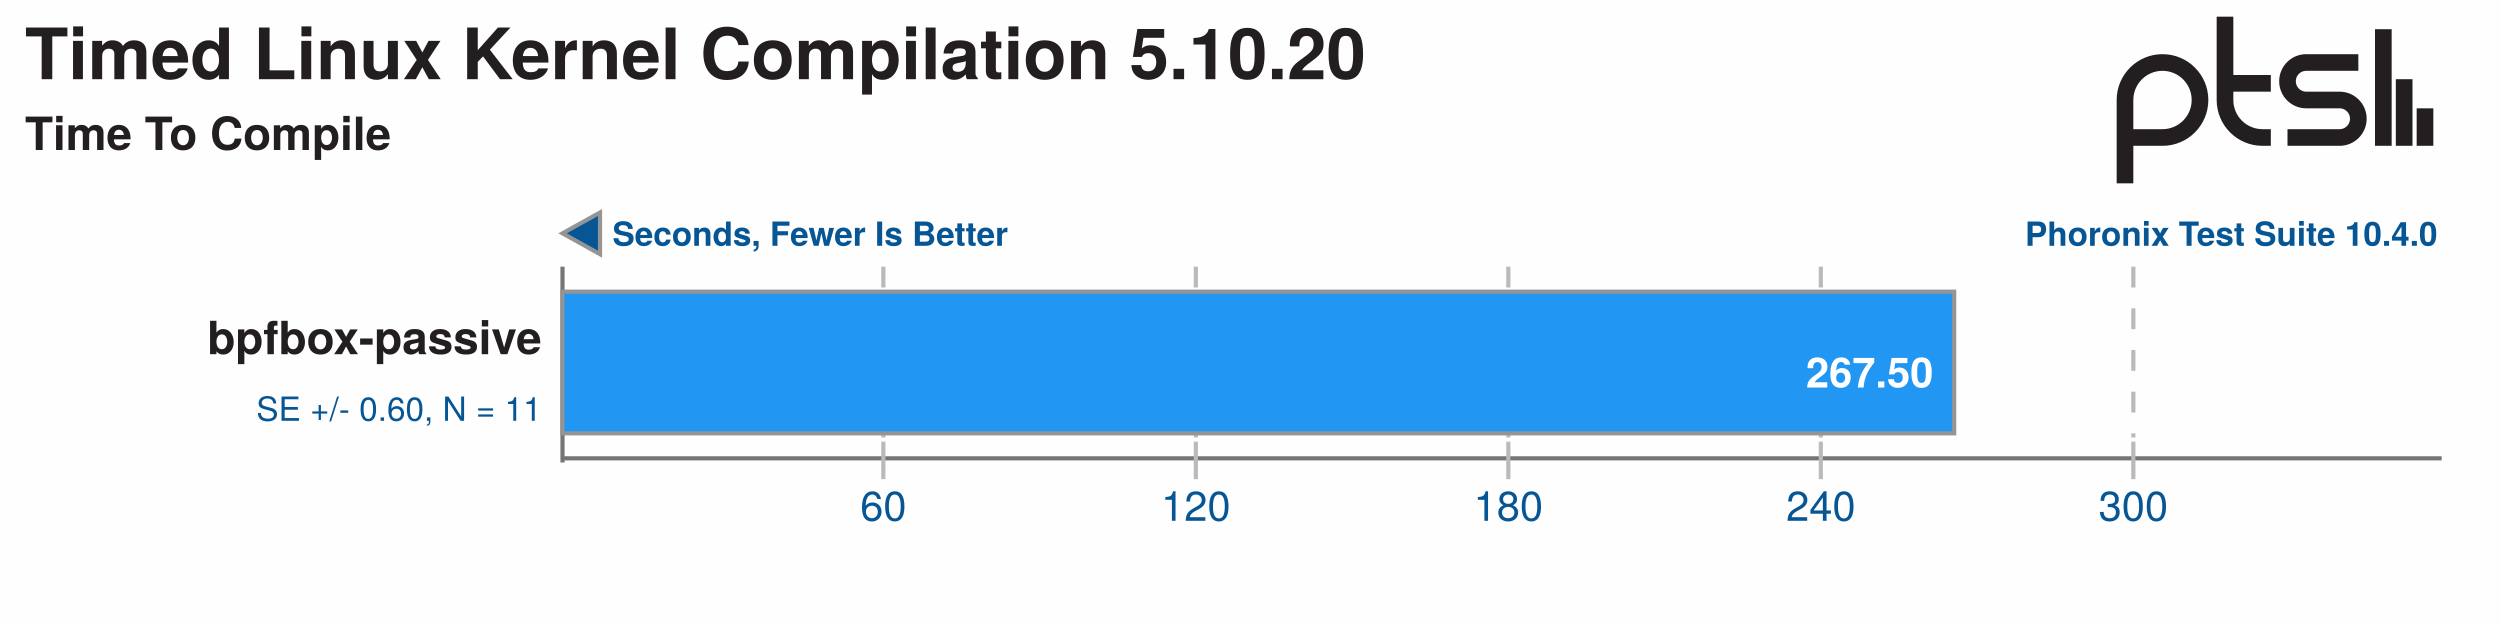
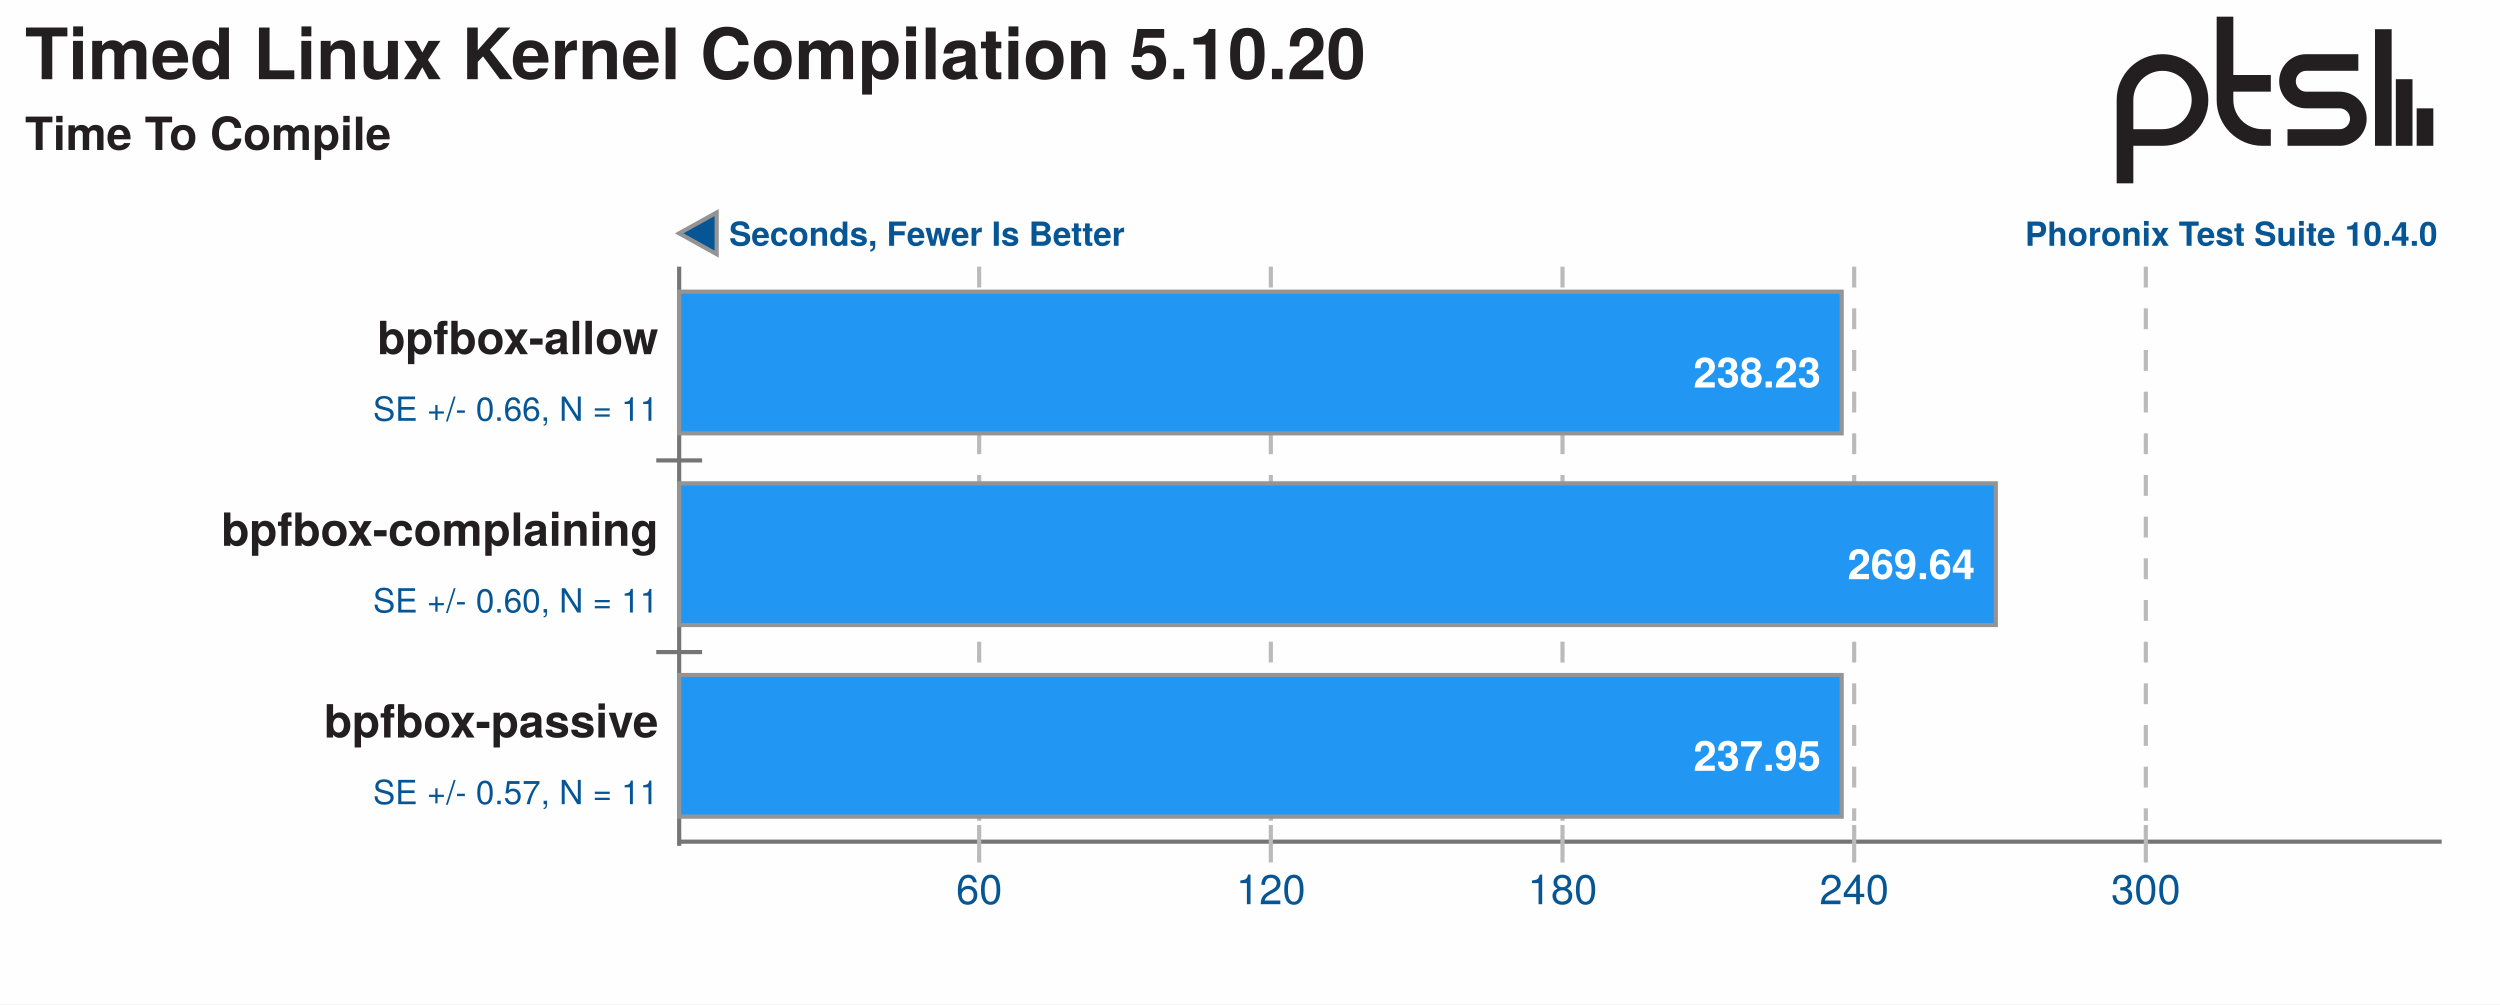
- <svg xmlns="http://www.w3.org/2000/svg" xmlns:xlink="http://www.w3.org/1999/xlink" version="1.1" font-family="sans-serif, droid-sans, helvetica, verdana, tahoma" viewbox="0 0 600 149" width="600" height="149" preserveAspectRatio="xMinYMin meet">
-   <rect x="0" y="0" width="600" height="149" fill="#FEFEFE" />
+ <svg xmlns="http://www.w3.org/2000/svg" xmlns:xlink="http://www.w3.org/1999/xlink" version="1.1" font-family="sans-serif, droid-sans, helvetica, verdana, tahoma" viewbox="0 0 600 241" width="600" height="241" preserveAspectRatio="xMinYMin meet">
+   <rect x="0" y="0" width="600" height="241" fill="#FEFEFE" />
  <g stroke="#757575" stroke-width="1">
-     <line x1="135" y1="64" x2="135" y2="111" />
-     <line x1="135" y1="110" x2="586" y2="110" />
+     <line x1="163" y1="64" x2="163" y2="203" />
+     <line x1="163" y1="202" x2="586" y2="202" />
  </g>
  <text x="585" y="59" font-size="8" fill="#065695" text-anchor="end" font-weight="bold">Phoronix Test Suite 10.4.0</text>
-   <polygon points="135,56 144,61 144,51" fill="#065695" stroke="#949494" stroke-width="1" />
-   <text x="147" y="59" font-size="8" font-weight="bold" fill="#065695" text-anchor="start">Seconds, Fewer Is Better</text>
+   <polygon points="163,56 172,61 172,51" fill="#065695" stroke="#949494" stroke-width="1" />
+   <text x="175" y="59" font-size="8" font-weight="bold" fill="#065695" text-anchor="start">Seconds, Fewer Is Better</text>
  <a xlink:href="https://openbenchmarking.org/test/pts/build-linux-kernel" target="_blank">
    <text x="6" y="19" font-size="17" fill="#231f20" text-anchor="start" font-weight="bold">Timed Linux Kernel Compilation 5.10.20</text>
  </a>
  <text x="6" y="36" font-size="11" font-weight="bold" fill="#231f20" text-anchor="start">Time To Compile</text>
  <path d="m74 22v9m-5-16v16m-5-28v28m-23-2h12.5c2.485 0 4.5-2.015 4.5-4.5s-2.015-4.5-4.5-4.5h-8c-2.485 0-4.5-2.015-4.5-4.5s2.015-4.5 4.5-4.5h12.5m-21 5h-11m11 13h-2c-4.971 0-9-4.029-9-9v-20m-24 40v-20c0-4.971 4.029-9 9-9 4.971 0 9 4.029 9 9s-4.029 9-9 9h-9" stroke="#231f20" stroke-width="4" fill="none" transform="translate(508,4)" />
+   <line x1="163" y1="110" x2="163" y2="191" stroke="#757575" stroke-width="11" stroke-dasharray="1,45" />
  <g font-size="11" fill="#231f20" font-weight="bold">
-     <text x="130" y="85" text-anchor="end">bpfbox-passive</text>
+     <text x="158" y="85" text-anchor="end">bpfbox-allow</text>
+     <text x="158" y="131" text-anchor="end">bpfbox-complaining</text>
+     <text x="158" y="177" text-anchor="end">bpfbox-passive</text>
  </g>
  <g font-size="10" fill="#065695" text-anchor="middle">
-     <text x="212" y="125">60</text>
-     <text x="287" y="125">120</text>
-     <text x="362" y="125">180</text>
-     <text x="437" y="125">240</text>
-     <text x="512" y="125">300</text>
+     <text x="235" y="217">60</text>
+     <text x="305" y="217">120</text>
+     <text x="375" y="217">180</text>
+     <text x="445" y="217">240</text>
+     <text x="515" y="217">300</text>
  </g>
  <g stroke="#BABABA" stroke-width="1">
-     <line x1="212" y1="64" x2="212" y2="105" stroke-dasharray="5,5" />
-     <line x1="212" y1="106" x2="212" y2="115" />
-     <line x1="287" y1="64" x2="287" y2="105" stroke-dasharray="5,5" />
-     <line x1="287" y1="106" x2="287" y2="115" />
-     <line x1="362" y1="64" x2="362" y2="105" stroke-dasharray="5,5" />
-     <line x1="362" y1="106" x2="362" y2="115" />
-     <line x1="437" y1="64" x2="437" y2="105" stroke-dasharray="5,5" />
-     <line x1="437" y1="106" x2="437" y2="115" />
-     <line x1="512" y1="64" x2="512" y2="105" stroke-dasharray="5,5" />
-     <line x1="512" y1="106" x2="512" y2="115" />
+     <line x1="235" y1="64" x2="235" y2="197" stroke-dasharray="5,5" />
+     <line x1="235" y1="198" x2="235" y2="207" />
+     <line x1="305" y1="64" x2="305" y2="197" stroke-dasharray="5,5" />
+     <line x1="305" y1="198" x2="305" y2="207" />
+     <line x1="375" y1="64" x2="375" y2="197" stroke-dasharray="5,5" />
+     <line x1="375" y1="198" x2="375" y2="207" />
+     <line x1="445" y1="64" x2="445" y2="197" stroke-dasharray="5,5" />
+     <line x1="445" y1="198" x2="445" y2="207" />
+     <line x1="515" y1="64" x2="515" y2="197" stroke-dasharray="5,5" />
+     <line x1="515" y1="198" x2="515" y2="207" />
  </g>
  <g stroke="#949494" stroke-width="1">
-     <rect x="135" y="70" height="34" width="334" fill="#2196f3" />
+     <rect x="163" y="70" height="34" width="279" fill="#2196f3" />
+     <rect x="163" y="116" height="34" width="316" fill="#2196f3" />
+     <rect x="163" y="162" height="34" width="279" fill="#2196f3" />
  </g>
  <g font-size="8" fill="#065695" text-anchor="end">
-     <text y="101" x="130">SE +/- 0.60, N = 11</text>
+     <text y="101" x="158">SE +/- 0.66, N = 11</text>
+     <text y="147" x="158">SE +/- 0.60, N = 11</text>
+     <text y="193" x="158">SE +/- 0.57, N = 11</text>
  </g>
  <g font-size="10" fill="#FFFFFF" font-weight="bold" text-anchor="end">
-     <text x="464" y="93">267.50</text>
+     <text x="437" y="93">238.23</text>
+     <text x="474" y="139">269.64</text>
+     <text x="437" y="185">237.95</text>
  </g>
</svg>
